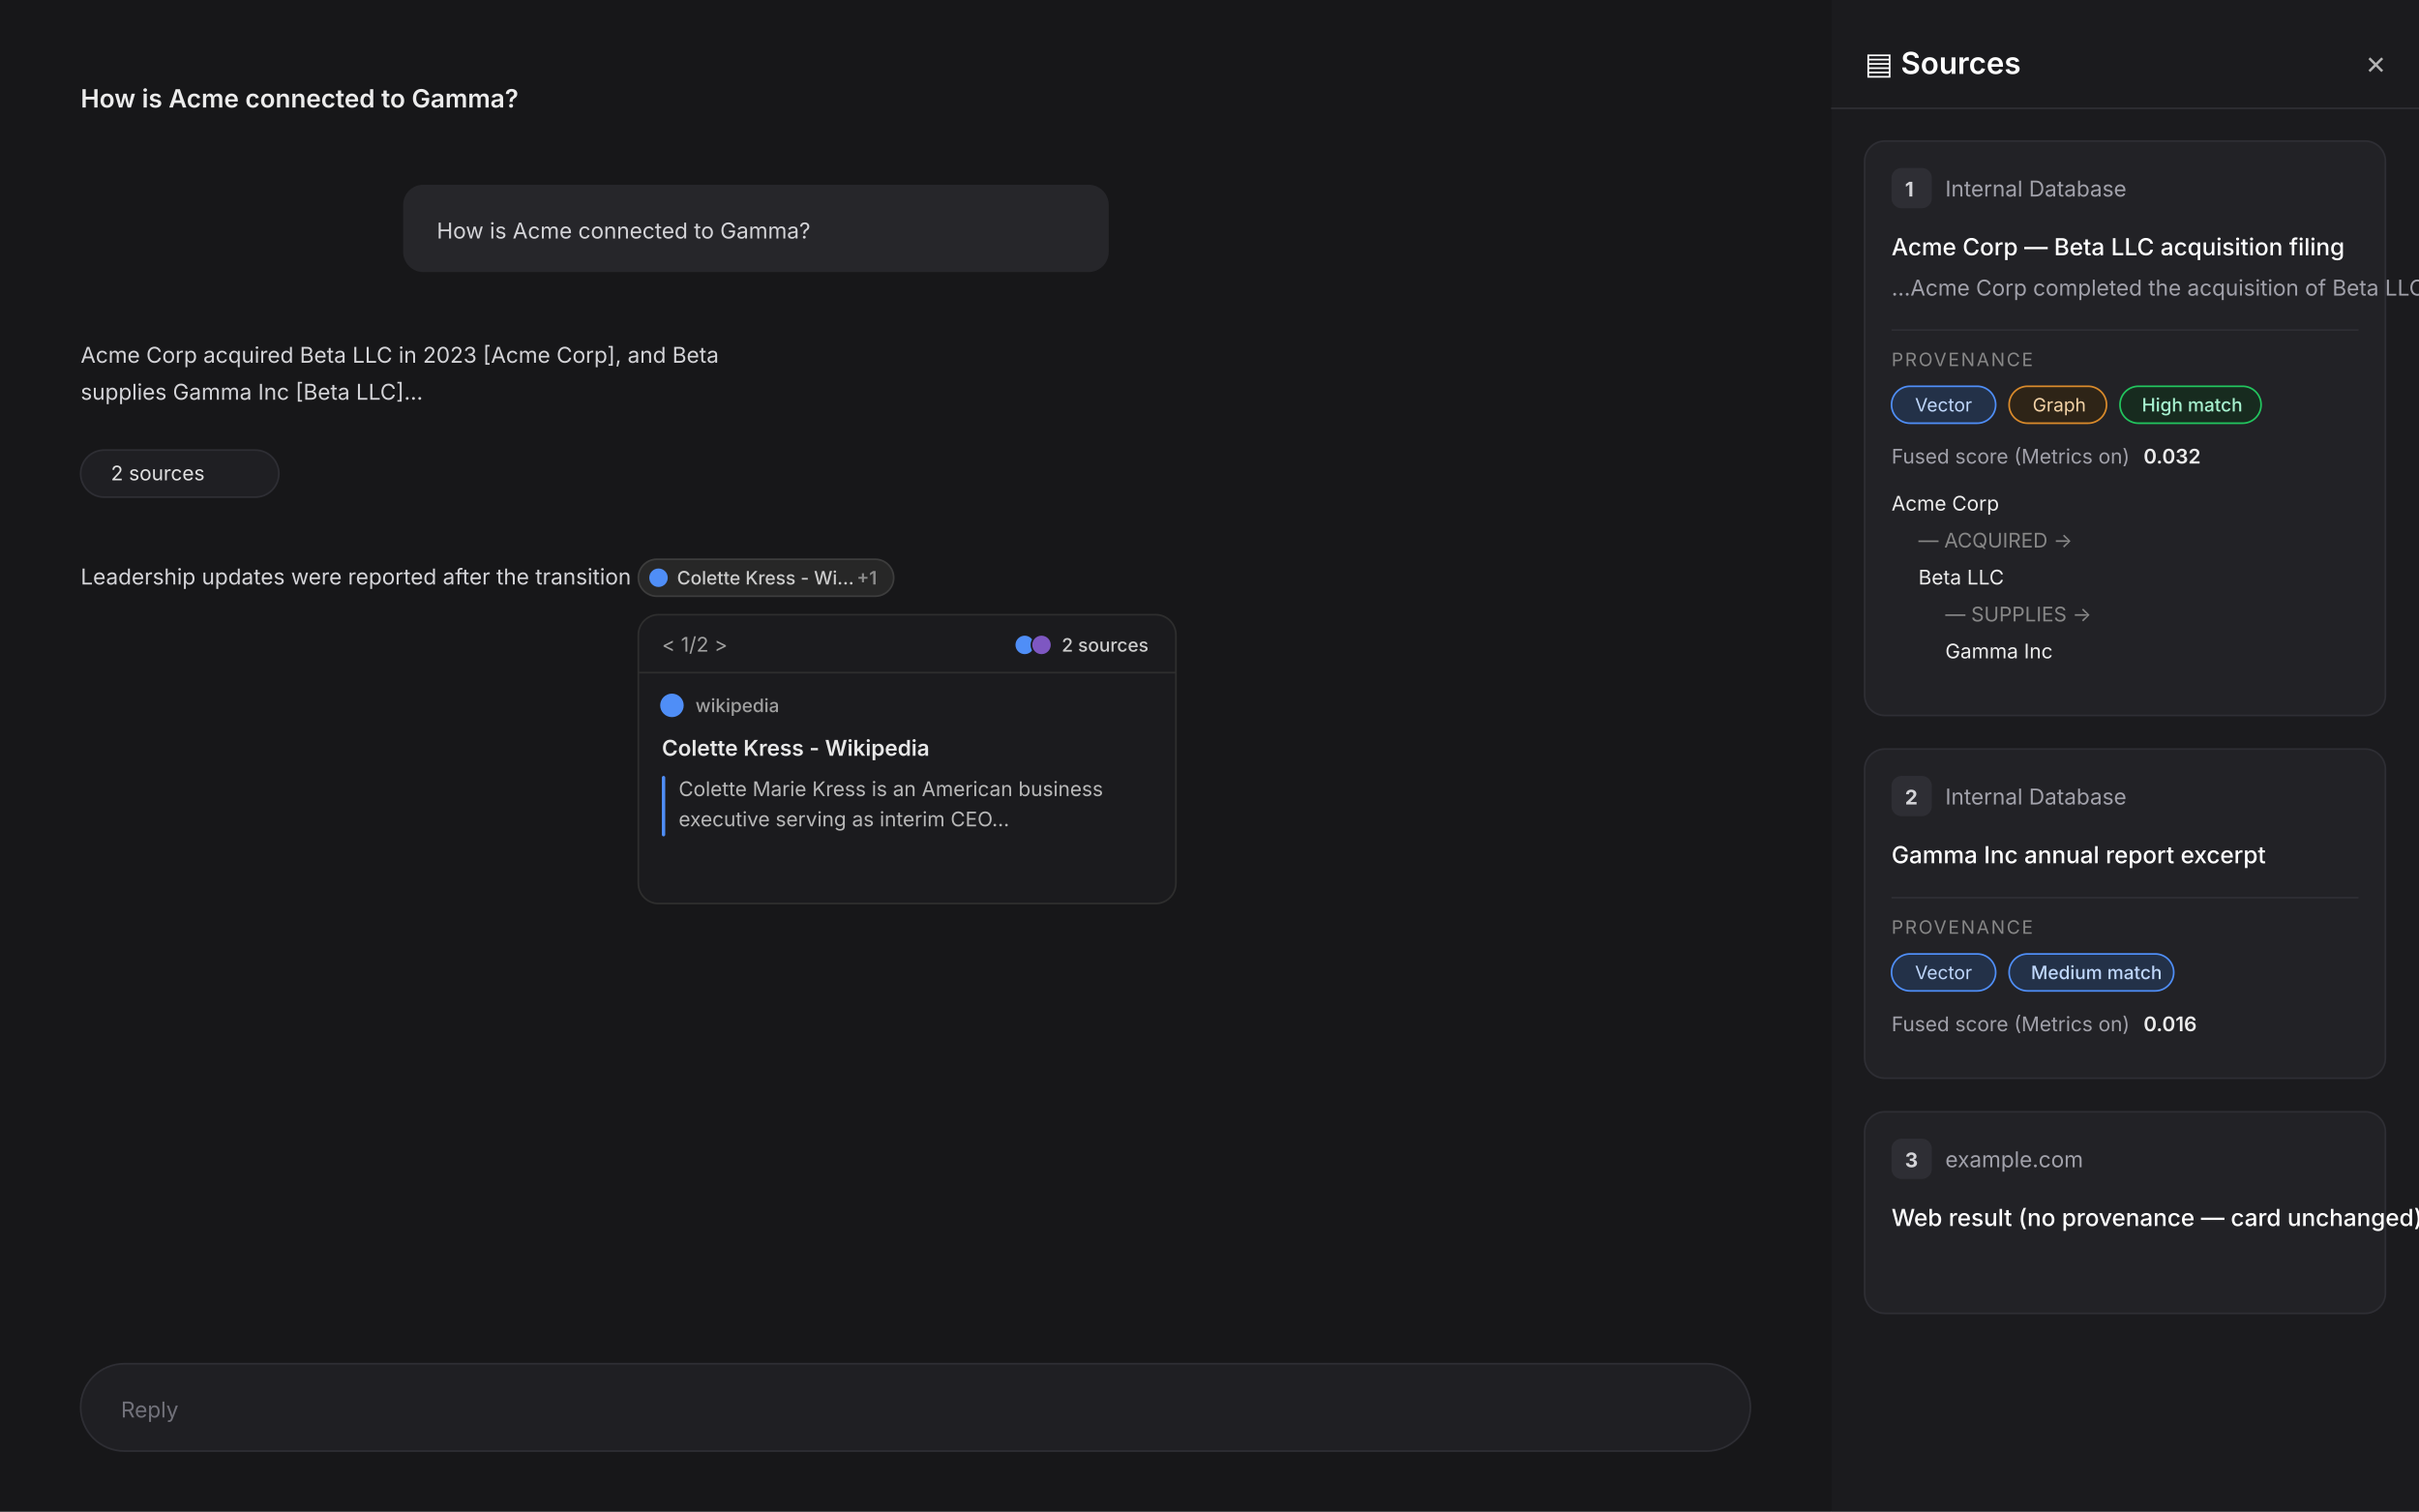
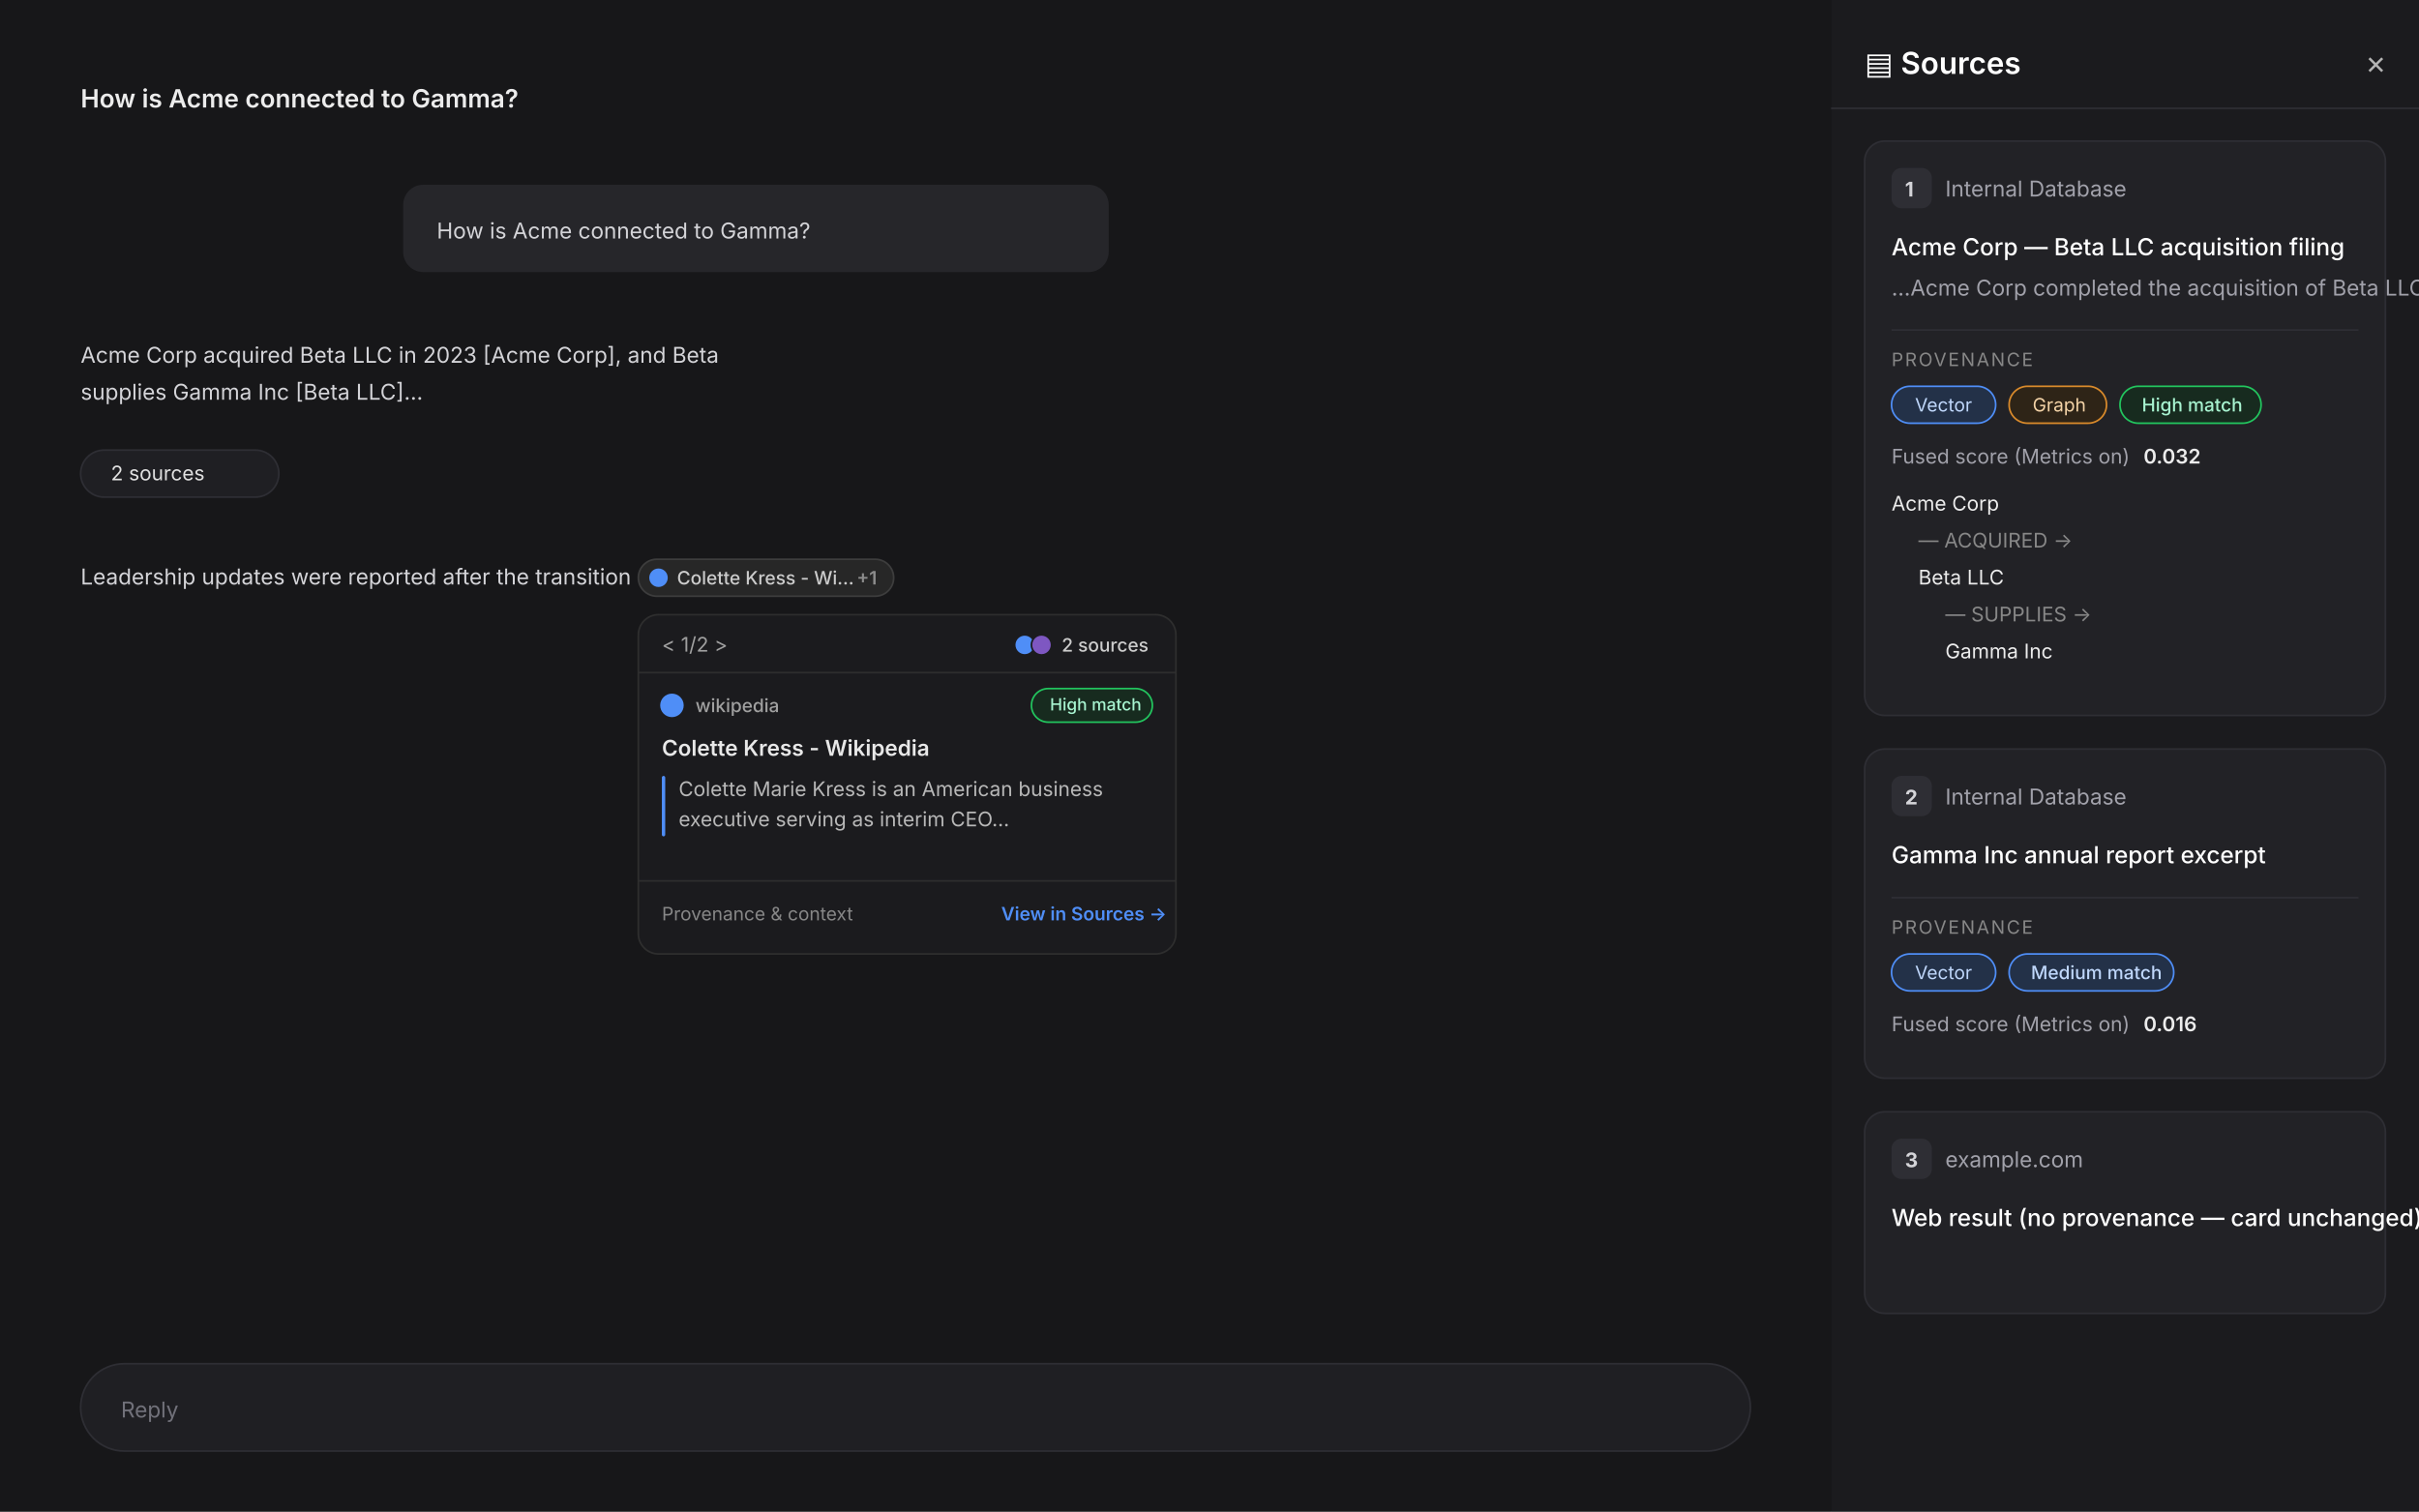
<svg xmlns="http://www.w3.org/2000/svg" width="1440" height="900" viewBox="0 0 1440 900">
  <rect width="1440" height="900" fill="#0E0E10" />
  <rect x="0" y="0" width="1090" height="900" fill="#171719" />
  <text x="48" y="64" font-family="Inter, sans-serif" font-size="15" fill="#ECECEC" font-weight="600">How is Acme connected to Gamma?</text>
  <rect x="240" y="110" width="420" height="52" rx="12" fill="#26262A" />
  <text x="260" y="142" font-family="Inter, sans-serif" font-size="13" fill="#D4D4D8">How is Acme connected to Gamma?</text>
  <text x="48" y="216" font-family="Inter, sans-serif" font-size="13" fill="#D4D4D8">Acme Corp acquired Beta LLC in 2023 [Acme Corp], and Beta</text>
  <text x="48" y="238" font-family="Inter, sans-serif" font-size="13" fill="#D4D4D8">supplies Gamma Inc [Beta LLC]…</text>
  <rect x="48" y="268" width="118" height="28" rx="14" fill="#1F1F23" stroke="#2E2E34" />
  <text x="66" y="286" font-family="Inter, sans-serif" font-size="12" fill="#E0E0E0">2 sources</text>
  <text x="48" y="348" font-family="Inter, sans-serif" font-size="13" fill="#D4D4D8">Leadership updates were reported after the transition</text>
  <rect x="380" y="333" width="152" height="22" rx="11" fill="#272727" stroke="#3D3D3D" />
  <circle cx="392" cy="344" r="5.5" fill="#4F8EF7" />
  <text x="403" y="348" font-family="Inter, sans-serif" font-size="11" fill="#CCCCCC" font-weight="500">Colette Kress - Wi…</text>
  <text x="510" y="348" font-family="Inter, sans-serif" font-size="11" fill="#8C8C8C" font-weight="600">+1</text>
-   <rect x="380" y="366" width="320" height="172" rx="12" fill="#1B1B1E" stroke="#2E2E2E" />
+   <rect x="380" y="366" width="320" height="202" rx="12" fill="#1B1B1E" stroke="#2E2E2E" />
  <text x="394" y="388" font-family="Inter, sans-serif" font-size="12" fill="#A0A0A0">&lt;  1/2  &gt;</text>
  <circle cx="610" cy="384" r="6" fill="#4F8EF7" stroke="#1B1B1E" />
  <circle cx="620" cy="384" r="6" fill="#7E57C2" stroke="#1B1B1E" />
  <text x="632" y="388" font-family="Inter, sans-serif" font-size="11" fill="#CCCCCC" font-weight="500">2 sources</text>
  <rect x="380" y="400" width="320" height="1" fill="#2E2E2E" />
  <circle cx="400" cy="420" r="7" fill="#4F8EF7" />
  <text x="414" y="424" font-family="Inter, sans-serif" font-size="11" fill="#A0A0A0" font-weight="500">wikipedia</text>
+   <rect x="614" y="410" width="72" height="20" rx="10" fill="#172B1F" stroke="#22C55E" />
+   <text x="625" y="423" font-family="Inter, sans-serif" font-size="10" fill="#A7F3D0" font-weight="500">High match</text>
  <text x="394" y="450" font-family="Inter, sans-serif" font-size="13" fill="#E8E8E8" font-weight="600">Colette Kress - Wikipedia</text>
  <rect x="394" y="462" width="2" height="36" rx="1" fill="#4F8EF7" />
  <text x="404" y="474" font-family="Inter, sans-serif" font-size="12" fill="#B8B8B8">Colette Marie Kress is an American business</text>
  <text x="404" y="492" font-family="Inter, sans-serif" font-size="12" fill="#B8B8B8">executive serving as interim CEO...</text>
+   <rect x="380" y="524" width="320" height="1" fill="#2E2E2E" />
+   <text x="394" y="548" font-family="Inter, sans-serif" font-size="11" fill="#878787">Provenance &amp; context</text>
+   <text x="596" y="548" font-family="Inter, sans-serif" font-size="11" fill="#4F8EF7" font-weight="600">View in Sources →</text>
  <rect x="48" y="812" width="994" height="52" rx="26" fill="#1F1F23" stroke="#2E2E34" />
  <text x="72" y="844" font-family="Inter, sans-serif" font-size="13" fill="#71717A">Reply</text>
  <rect x="1090" y="0" width="350" height="900" fill="#1B1B1E" />
  <text x="1110" y="44" font-family="Inter, sans-serif" font-size="18" fill="#FFFFFF" font-weight="600">▤ Sources</text>
  <text x="1408" y="44" font-family="Inter, sans-serif" font-size="15" fill="#B4B4B4">✕</text>
  <rect x="1090" y="64" width="350" height="1" fill="#2E2E34" />
  <rect x="1110" y="84" width="310" height="342" rx="12" fill="#222226" stroke="#2E2E34" />
  <rect x="1126" y="100" width="24" height="24" rx="6" fill="#2E2E34" />
  <text x="1134" y="117" font-family="Inter, sans-serif" font-size="12" fill="#D4D4D8" font-weight="700">1</text>
  <text x="1158" y="117" font-family="Inter, sans-serif" font-size="13" fill="#A1A1AA">Internal Database</text>
  <text x="1126" y="152" font-family="Inter, sans-serif" font-size="14" fill="#FFFFFF" font-weight="500">Acme Corp — Beta LLC acquisition filing</text>
  <text x="1126" y="176" font-family="Inter, sans-serif" font-size="13" fill="#A1A1AA">…Acme Corp completed the acquisition of Beta LLC…</text>
  <rect x="1126" y="196" width="278" height="1" fill="#2E2E34" />
  <text x="1126" y="218" font-family="Inter, sans-serif" font-size="11" fill="#878787" letter-spacing="1">PROVENANCE</text>
  <rect x="1126" y="230" width="62" height="22" rx="11" fill="#233148" stroke="#4F8EF7" />
  <text x="1140" y="245" font-family="Inter, sans-serif" font-size="11" fill="#BFD7FB">Vector</text>
  <rect x="1196" y="230" width="58" height="22" rx="11" fill="#2E2417" stroke="#D98A2B" />
  <text x="1210" y="245" font-family="Inter, sans-serif" font-size="11" fill="#F3D3A7">Graph</text>
  <rect x="1262" y="230" width="84" height="22" rx="11" fill="#172B1F" stroke="#22C55E" />
  <text x="1275" y="245" font-family="Inter, sans-serif" font-size="11" fill="#A7F3D0" font-weight="500">High match</text>
  <text x="1126" y="276" font-family="Inter, sans-serif" font-size="12" fill="#A1A1AA">Fused score (Metrics on)</text>
  <text x="1276" y="276" font-family="Inter, sans-serif" font-size="12" fill="#ECECEC" font-weight="600">0.032</text>
  <text x="1126" y="304" font-family="Inter, sans-serif" font-size="12" fill="#ECECEC">Acme Corp</text>
  <text x="1142" y="326" font-family="Inter, sans-serif" font-size="12" fill="#878787">— ACQUIRED →</text>
  <text x="1142" y="348" font-family="Inter, sans-serif" font-size="12" fill="#ECECEC">Beta LLC</text>
  <text x="1158" y="370" font-family="Inter, sans-serif" font-size="12" fill="#878787">— SUPPLIES →</text>
  <text x="1158" y="392" font-family="Inter, sans-serif" font-size="12" fill="#ECECEC">Gamma Inc</text>
  <rect x="1110" y="446" width="310" height="196" rx="12" fill="#222226" stroke="#2E2E34" />
  <rect x="1126" y="462" width="24" height="24" rx="6" fill="#2E2E34" />
  <text x="1134" y="479" font-family="Inter, sans-serif" font-size="12" fill="#D4D4D8" font-weight="700">2</text>
  <text x="1158" y="479" font-family="Inter, sans-serif" font-size="13" fill="#A1A1AA">Internal Database</text>
  <text x="1126" y="514" font-family="Inter, sans-serif" font-size="14" fill="#FFFFFF" font-weight="500">Gamma Inc annual report excerpt</text>
  <rect x="1126" y="534" width="278" height="1" fill="#2E2E34" />
  <text x="1126" y="556" font-family="Inter, sans-serif" font-size="11" fill="#878787" letter-spacing="1">PROVENANCE</text>
  <rect x="1126" y="568" width="62" height="22" rx="11" fill="#233148" stroke="#4F8EF7" />
  <text x="1140" y="583" font-family="Inter, sans-serif" font-size="11" fill="#BFD7FB">Vector</text>
  <rect x="1196" y="568" width="98" height="22" rx="11" fill="#233148" stroke="#4F8EF7" />
  <text x="1209" y="583" font-family="Inter, sans-serif" font-size="11" fill="#BFD7FB" font-weight="500">Medium match</text>
  <text x="1126" y="614" font-family="Inter, sans-serif" font-size="12" fill="#A1A1AA">Fused score (Metrics on)</text>
  <text x="1276" y="614" font-family="Inter, sans-serif" font-size="12" fill="#ECECEC" font-weight="600">0.016</text>
  <rect x="1110" y="662" width="310" height="120" rx="12" fill="#222226" stroke="#2E2E34" />
  <rect x="1126" y="678" width="24" height="24" rx="6" fill="#2E2E34" />
  <text x="1134" y="695" font-family="Inter, sans-serif" font-size="12" fill="#D4D4D8" font-weight="700">3</text>
  <text x="1158" y="695" font-family="Inter, sans-serif" font-size="13" fill="#A1A1AA">example.com</text>
  <text x="1126" y="730" font-family="Inter, sans-serif" font-size="14" fill="#FFFFFF" font-weight="500">Web result (no provenance — card unchanged)</text>
</svg>
